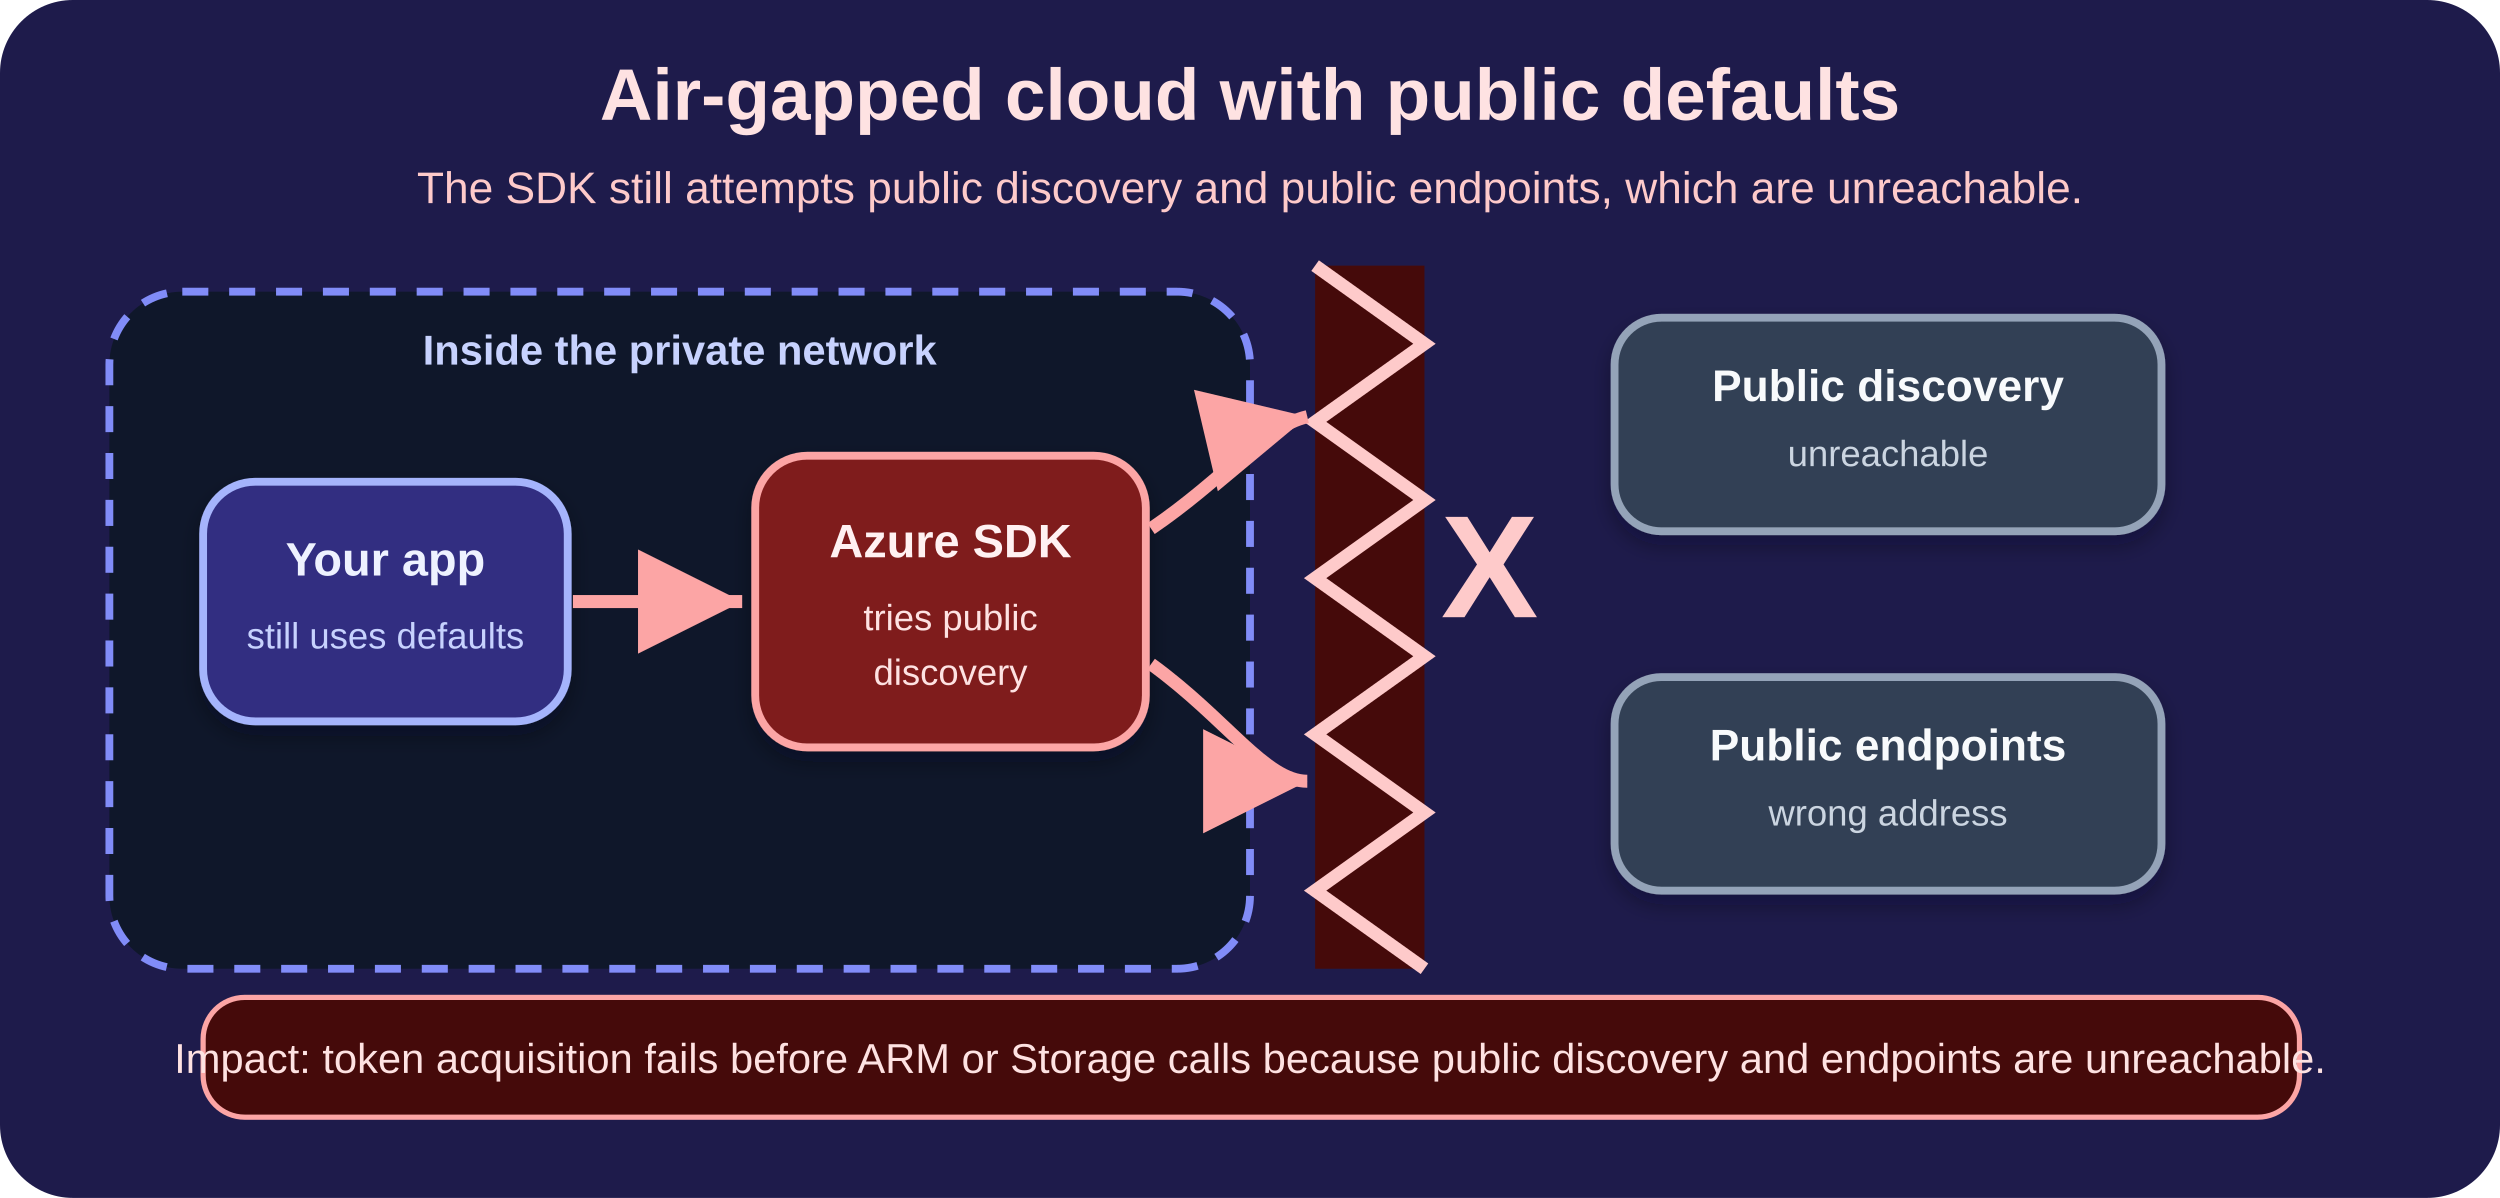
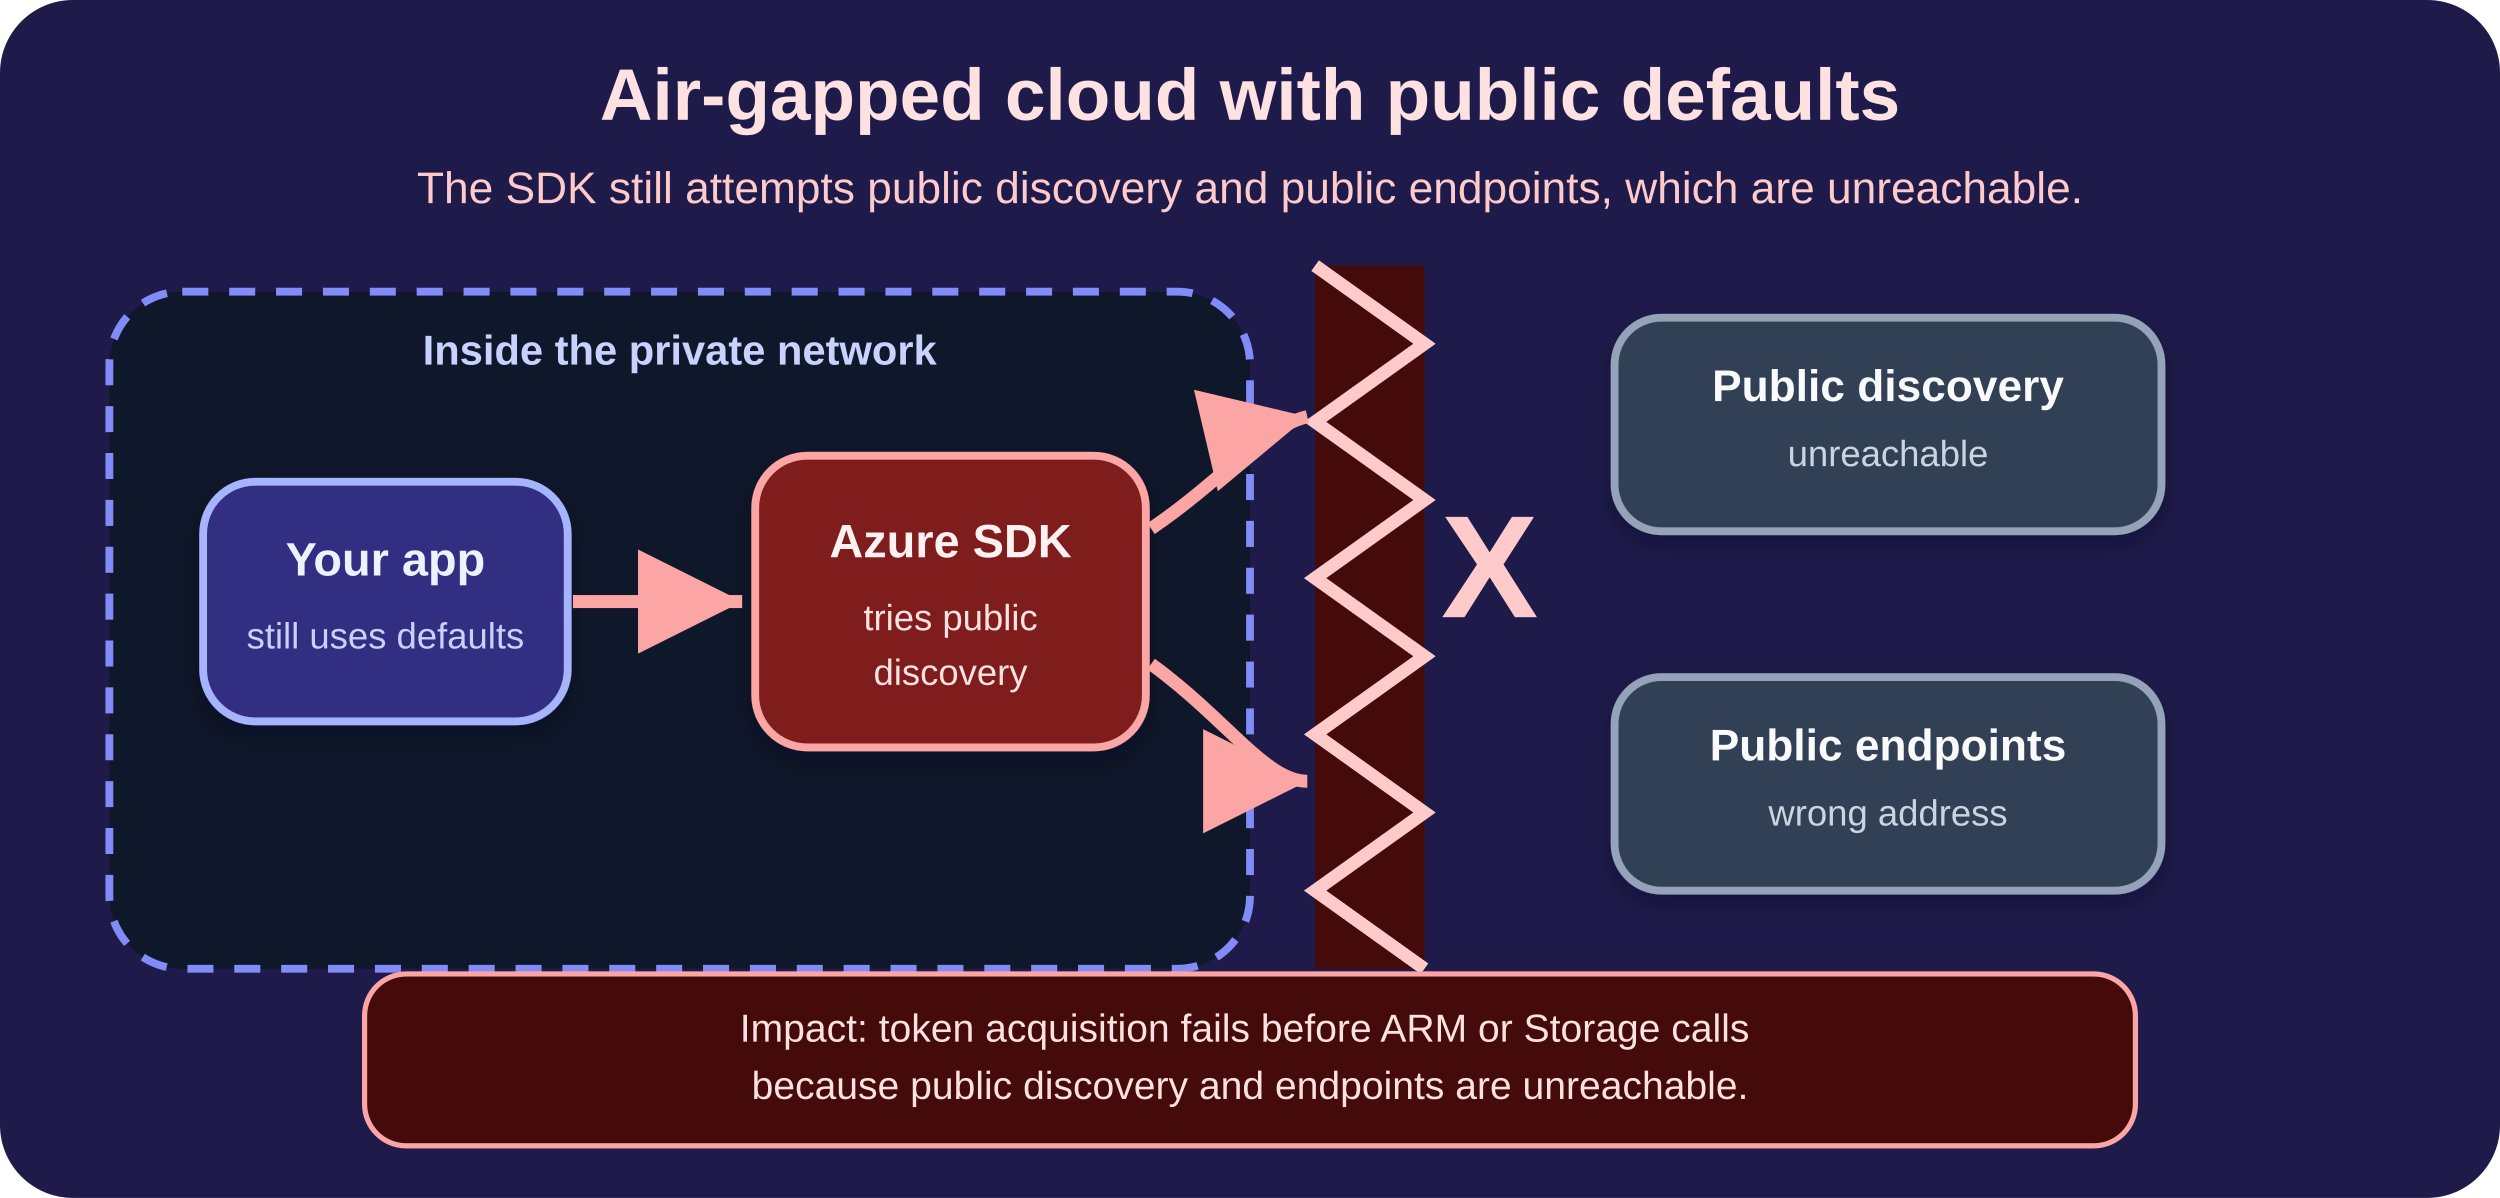
<svg xmlns="http://www.w3.org/2000/svg" width="960" height="460" viewBox="0 0 960 460" role="img" aria-labelledby="title desc">
  <defs>
    <marker id="arrow" markerWidth="12" markerHeight="12" refX="10" refY="6" orient="auto">
      <path d="M2,2 L10,6 L2,10 Z" fill="#fca5a5" />
    </marker>
    <filter id="shadow" x="-10%" y="-10%" width="120%" height="130%">
      <feDropShadow dx="0" dy="4" stdDeviation="4" flood-color="#020617" flood-opacity="0.35" />
    </filter>
  </defs>
  <rect width="960" height="460" rx="28" fill="#1e1b4b" />
  <text x="480" y="46" text-anchor="middle" font-family="Arial, sans-serif" font-size="28" font-weight="700" fill="#fee2e2">Air-gapped cloud with public defaults</text>
  <text x="480" y="78" text-anchor="middle" font-family="Arial, sans-serif" font-size="17" fill="#fecaca">The SDK still attempts public discovery and public endpoints, which are unreachable.</text>
  <rect x="42" y="112" width="438" height="260" rx="28" fill="#0f172a" stroke="#818cf8" stroke-width="3" stroke-dasharray="10 8" />
  <text x="261" y="140" text-anchor="middle" font-family="Arial, sans-serif" font-size="16" font-weight="700" fill="#c7d2fe">Inside the private network</text>
  <g filter="url(#shadow)">
    <rect x="78" y="185" width="140" height="92" rx="20" fill="#312e81" stroke="#a5b4fc" stroke-width="3" />
    <text x="148" y="221" text-anchor="middle" font-family="Arial, sans-serif" font-size="18" font-weight="700" fill="#eef2ff">Your app</text>
    <text x="148" y="249" text-anchor="middle" font-family="Arial, sans-serif" font-size="14" fill="#c7d2fe">still uses defaults</text>
  </g>
  <g filter="url(#shadow)">
    <rect x="290" y="175" width="150" height="112" rx="20" fill="#7f1d1d" stroke="#fca5a5" stroke-width="3" />
    <text x="365" y="214" text-anchor="middle" font-family="Arial, sans-serif" font-size="18" font-weight="700" fill="#fff1f2">Azure SDK</text>
    <text x="365" y="242" text-anchor="middle" font-family="Arial, sans-serif" font-size="14" fill="#fee2e2">tries public</text>
    <text x="365" y="263" text-anchor="middle" font-family="Arial, sans-serif" font-size="14" fill="#fee2e2">discovery</text>
  </g>
  <g>
    <rect x="505" y="102" width="42" height="270" fill="#450a0a" />
    <path d="M505 102 L547 132 L505 162 L547 192 L505 222 L547 252 L505 282 L547 312 L505 342 L547 372" stroke="#fecaca" stroke-width="5" fill="none" />
    <text x="526" y="402" text-anchor="middle" font-family="Arial, sans-serif" font-size="15" font-weight="700" fill="#fecaca">PRIVATE NETWORK BOUNDARY</text>
  </g>
  <g filter="url(#shadow)">
    <rect x="620" y="122" width="210" height="82" rx="18" fill="#334155" stroke="#94a3b8" stroke-width="3" />
    <text x="725" y="154" text-anchor="middle" font-family="Arial, sans-serif" font-size="17" font-weight="700" fill="#f8fafc">Public discovery</text>
    <text x="725" y="179" text-anchor="middle" font-family="Arial, sans-serif" font-size="14" fill="#cbd5e1">unreachable</text>
  </g>
  <g filter="url(#shadow)">
    <rect x="620" y="260" width="210" height="82" rx="18" fill="#334155" stroke="#94a3b8" stroke-width="3" />
    <text x="725" y="292" text-anchor="middle" font-family="Arial, sans-serif" font-size="17" font-weight="700" fill="#f8fafc">Public endpoints</text>
    <text x="725" y="317" text-anchor="middle" font-family="Arial, sans-serif" font-size="14" fill="#cbd5e1">wrong address</text>
  </g>
  <path d="M220 231 H285" stroke="#fca5a5" stroke-width="5" fill="none" marker-end="url(#arrow)" />
  <path d="M442 203 C470 184 485 164 502 160" stroke="#fca5a5" stroke-width="5" fill="none" marker-end="url(#arrow)" />
  <path d="M442 255 C471 276 486 300 502 300" stroke="#fca5a5" stroke-width="5" fill="none" marker-end="url(#arrow)" />
  <text x="572" y="237" text-anchor="middle" font-family="Arial, sans-serif" font-size="56" font-weight="700" fill="#fecaca">X</text>
-   <rect x="78" y="383" width="805" height="46" rx="16" fill="#450a0a" stroke="#fca5a5" stroke-width="2" />
-   <text x="480" y="412" text-anchor="middle" font-family="Arial, sans-serif" font-size="16" fill="#fee2e2">Impact: token acquisition fails before ARM or Storage calls because public discovery and endpoints are unreachable.</text>
+   <rect x="140" y="374" width="680" height="66" rx="16" fill="#450a0a" stroke="#fca5a5" stroke-width="2" />
+   <text x="480" y="400" text-anchor="middle" font-family="Arial, sans-serif" font-size="15" fill="#fee2e2">
+     <tspan x="480" dy="0">Impact: token acquisition fails before ARM or Storage calls</tspan>
+     <tspan x="480" dy="22">because public discovery and endpoints are unreachable.</tspan>
+   </text>
</svg>
